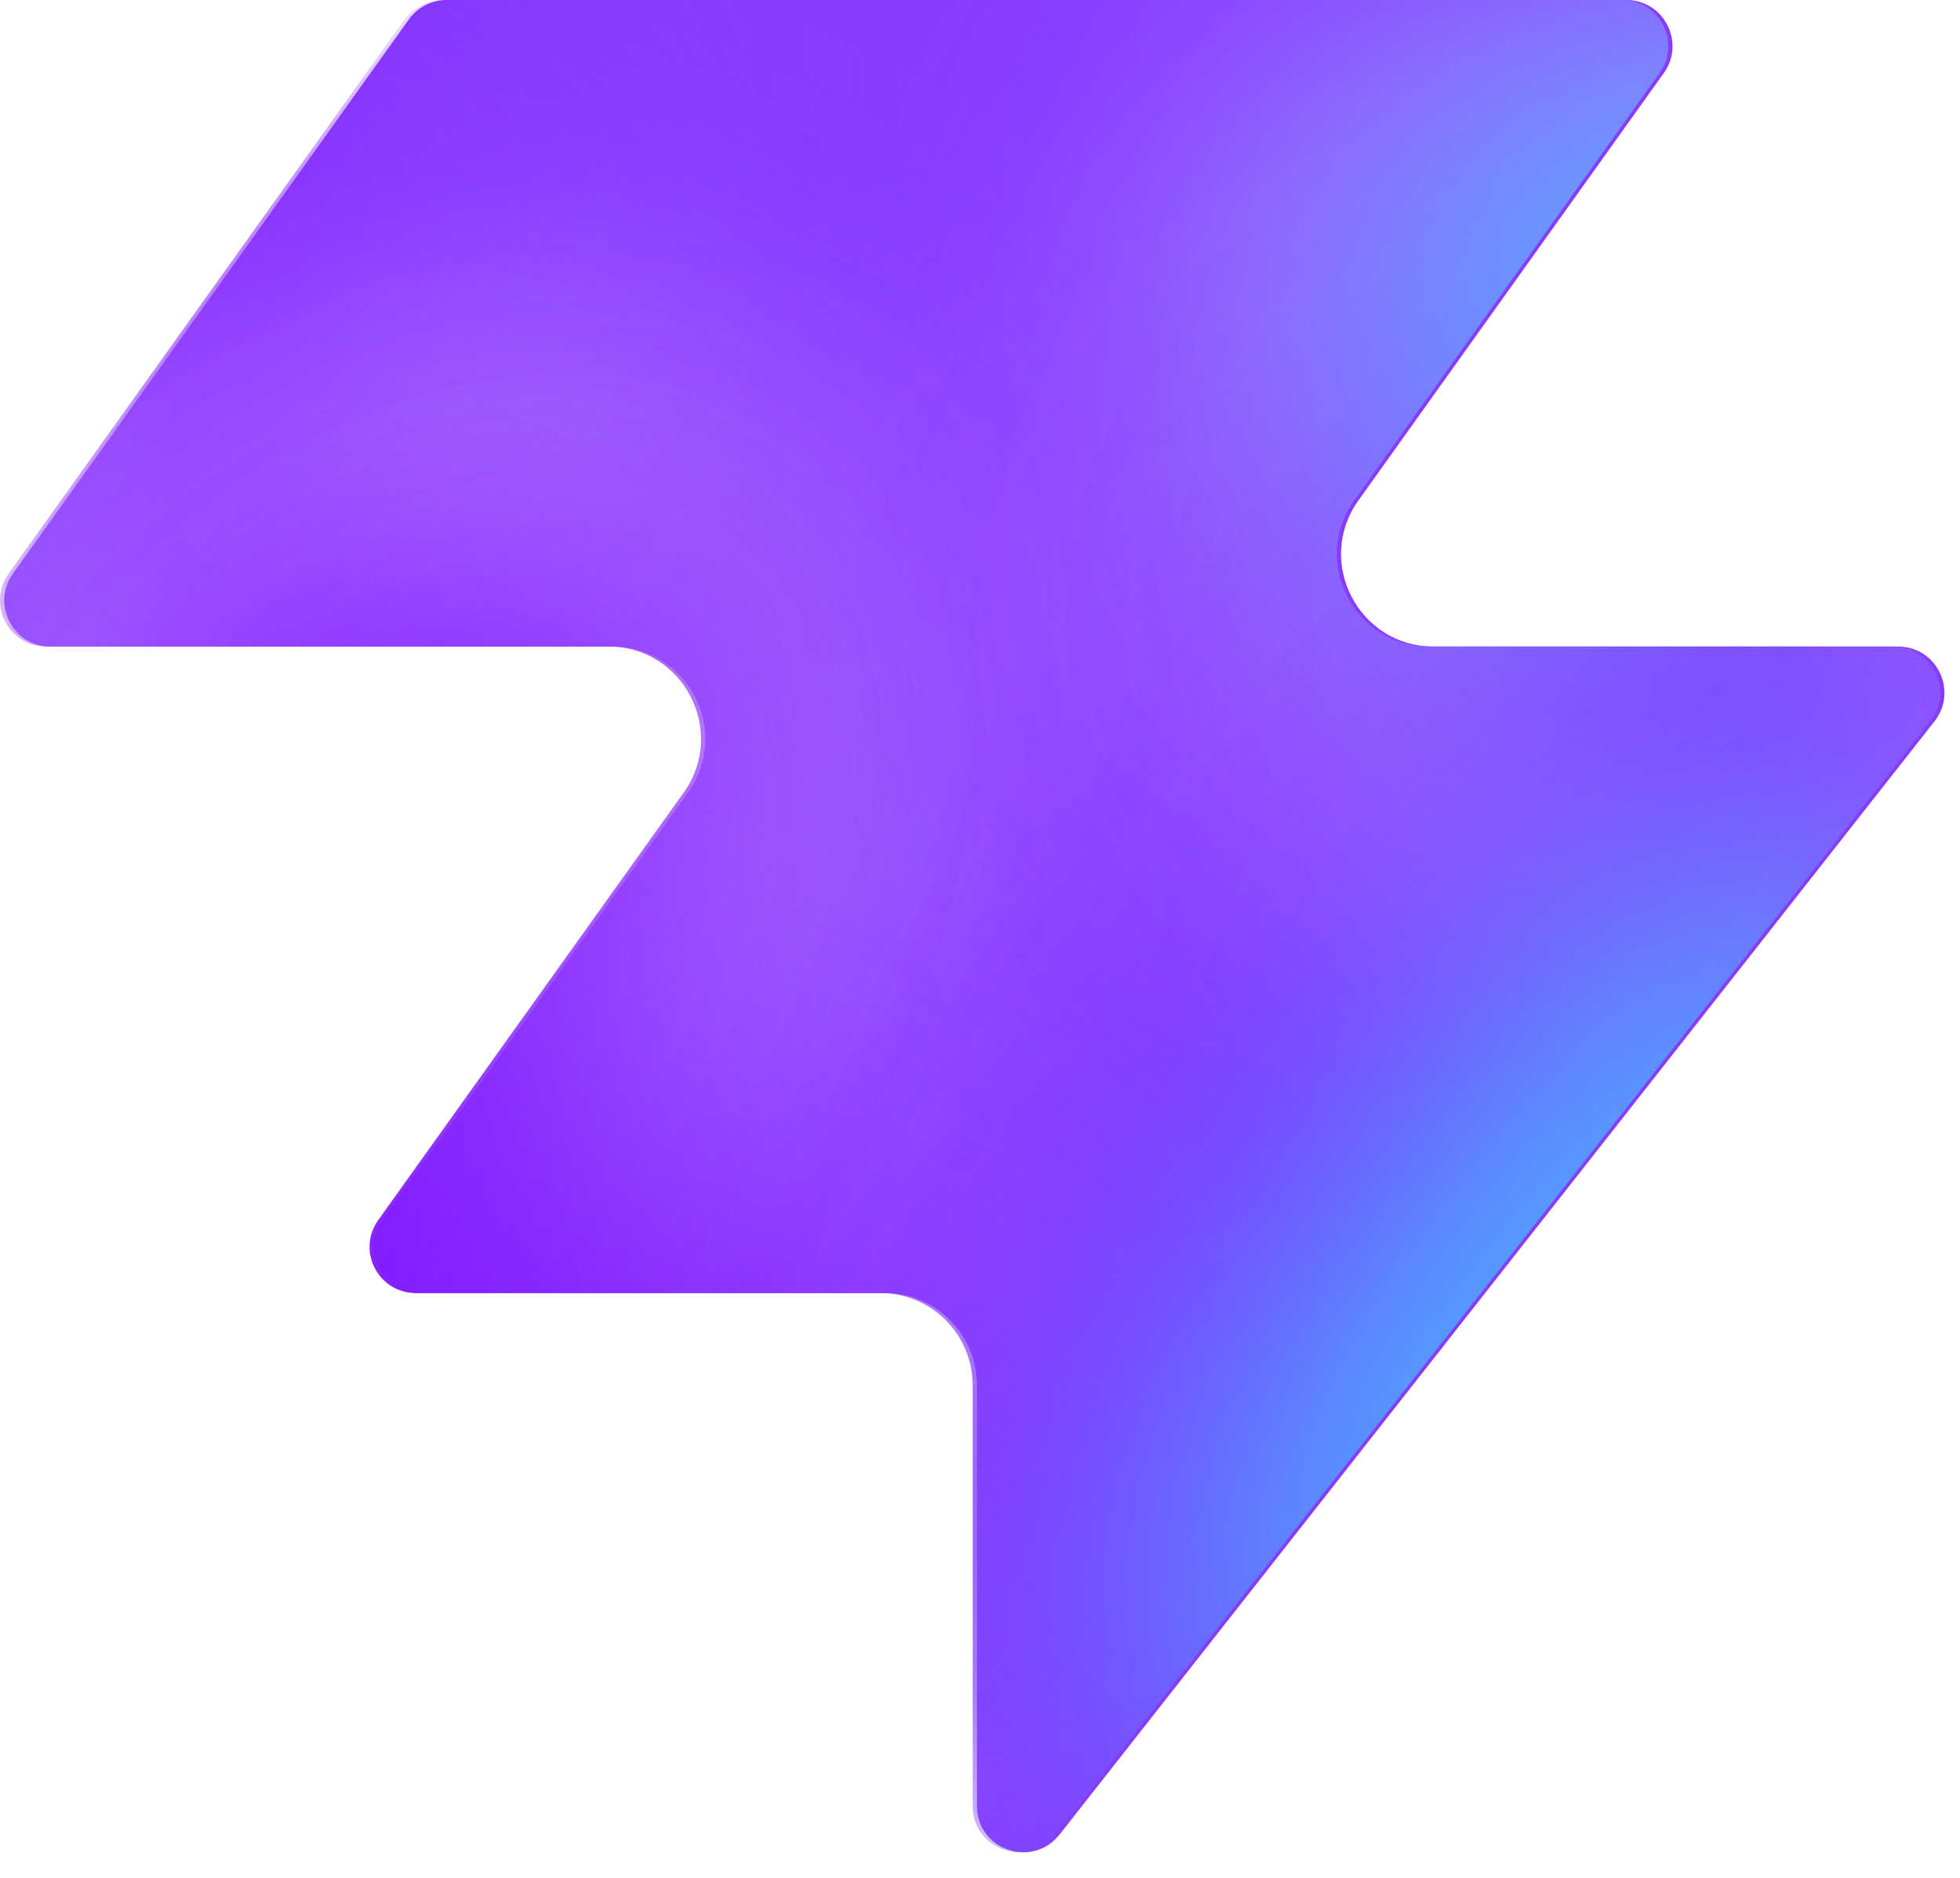
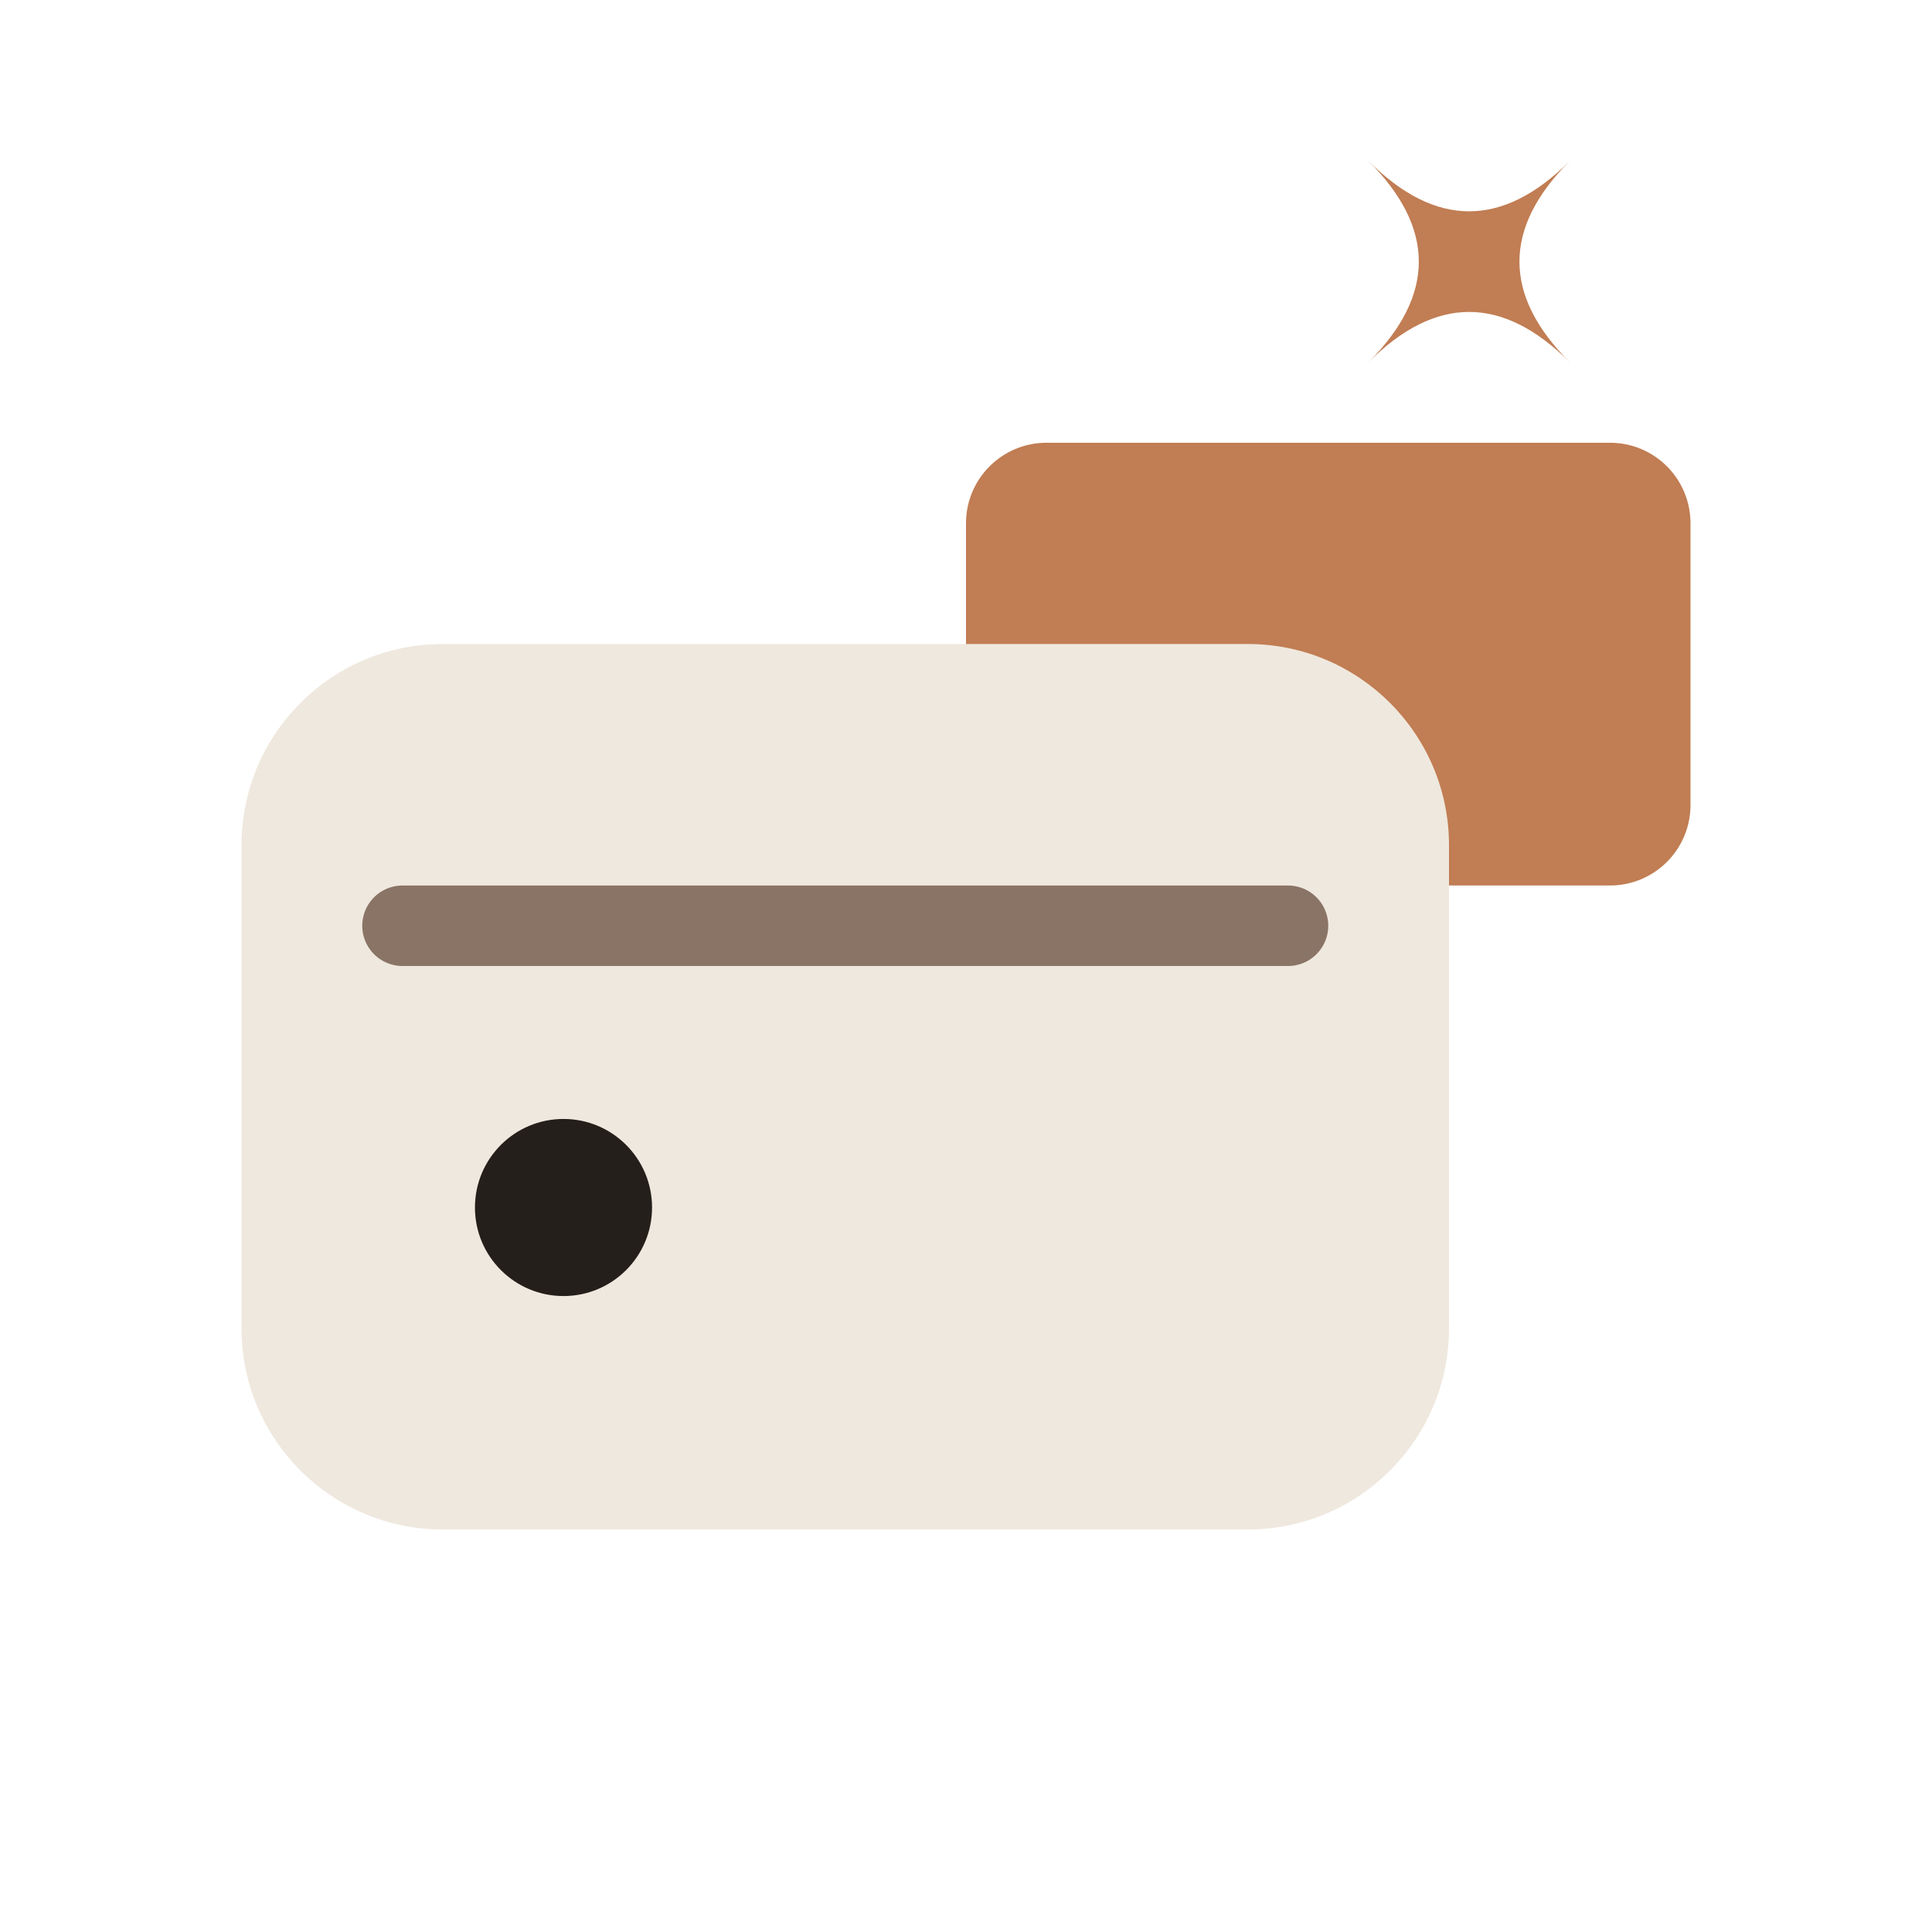
- <svg xmlns="http://www.w3.org/2000/svg" width="48" height="46" fill="none" viewBox="0 0 48 46">
-   <path fill="#863bff" d="M25.946 44.938c-.664.845-2.021.375-2.021-.698V33.937a2.26 2.26 0 0 0-2.262-2.262H10.287c-.92 0-1.456-1.04-.92-1.788l7.48-10.471c1.07-1.497 0-3.578-1.842-3.578H1.237c-.92 0-1.456-1.04-.92-1.788L10.013.474c.214-.297.556-.474.92-.474h28.894c.92 0 1.456 1.04.92 1.788l-7.48 10.471c-1.07 1.498 0 3.579 1.842 3.579h11.377c.943 0 1.473 1.088.89 1.83L25.947 44.94z" style="fill:#863bff;fill:color(display-p3 .525 .23 1);fill-opacity:1" />
-   <mask id="a" width="48" height="46" x="0" y="0" maskUnits="userSpaceOnUse" style="mask-type:alpha">
-     <path fill="#000" d="M25.842 44.938c-.664.844-2.021.375-2.021-.698V33.937a2.26 2.26 0 0 0-2.262-2.262H10.183c-.92 0-1.456-1.04-.92-1.788l7.48-10.471c1.07-1.498 0-3.579-1.842-3.579H1.133c-.92 0-1.456-1.04-.92-1.787L9.91.473c.214-.297.556-.474.92-.474h28.894c.92 0 1.456 1.04.92 1.788l-7.48 10.471c-1.07 1.498 0 3.578 1.842 3.578h11.377c.943 0 1.473 1.088.89 1.832L25.843 44.94z" style="fill:#000;fill-opacity:1" />
-   </mask>
-   <g mask="url(#a)">
-     <g filter="url(#b)">
-       <ellipse cx="5.508" cy="14.704" fill="#ede6ff" rx="5.508" ry="14.704" style="fill:#ede6ff;fill:color(display-p3 .927 .903 1);fill-opacity:1" transform="matrix(.00324 1 1 -.00324 -4.47 31.516)" />
-     </g>
-     <g filter="url(#c)">
-       <ellipse cx="10.399" cy="29.851" fill="#ede6ff" rx="10.399" ry="29.851" style="fill:#ede6ff;fill:color(display-p3 .927 .903 1);fill-opacity:1" transform="matrix(.00324 1 1 -.00324 -39.328 7.883)" />
-     </g>
-     <g filter="url(#d)">
-       <ellipse cx="5.508" cy="30.487" fill="#7e14ff" rx="5.508" ry="30.487" style="fill:#7e14ff;fill:color(display-p3 .492 .077 1);fill-opacity:1" transform="rotate(89.814 -25.913 -14.639)scale(1 -1)" />
-     </g>
-     <g filter="url(#e)">
-       <ellipse cx="5.508" cy="30.599" fill="#7e14ff" rx="5.508" ry="30.599" style="fill:#7e14ff;fill:color(display-p3 .492 .077 1);fill-opacity:1" transform="rotate(89.814 -32.644 -3.334)scale(1 -1)" />
-     </g>
-     <g filter="url(#f)">
-       <ellipse cx="5.508" cy="30.599" fill="#7e14ff" rx="5.508" ry="30.599" style="fill:#7e14ff;fill:color(display-p3 .492 .077 1);fill-opacity:1" transform="matrix(.00324 1 1 -.00324 -34.34 30.47)" />
-     </g>
-     <g filter="url(#g)">
-       <ellipse cx="14.072" cy="22.078" fill="#ede6ff" rx="14.072" ry="22.078" style="fill:#ede6ff;fill:color(display-p3 .927 .903 1);fill-opacity:1" transform="rotate(93.35 24.506 48.493)scale(-1 1)" />
-     </g>
-     <g filter="url(#h)">
-       <ellipse cx="3.47" cy="21.501" fill="#7e14ff" rx="3.47" ry="21.501" style="fill:#7e14ff;fill:color(display-p3 .492 .077 1);fill-opacity:1" transform="rotate(89.009 28.708 47.59)scale(-1 1)" />
-     </g>
-     <g filter="url(#i)">
-       <ellipse cx="3.47" cy="21.501" fill="#7e14ff" rx="3.47" ry="21.501" style="fill:#7e14ff;fill:color(display-p3 .492 .077 1);fill-opacity:1" transform="rotate(89.009 28.708 47.59)scale(-1 1)" />
-     </g>
-     <g filter="url(#j)">
-       <ellipse cx=".387" cy="8.972" fill="#7e14ff" rx="4.407" ry="29.108" style="fill:#7e14ff;fill:color(display-p3 .492 .077 1);fill-opacity:1" transform="rotate(39.51 .387 8.972)" />
-     </g>
-     <g filter="url(#k)">
-       <ellipse cx="47.523" cy="-6.092" fill="#7e14ff" rx="4.407" ry="29.108" style="fill:#7e14ff;fill:color(display-p3 .492 .077 1);fill-opacity:1" transform="rotate(37.892 47.523 -6.092)" />
-     </g>
-     <g filter="url(#l)">
-       <ellipse cx="41.412" cy="6.333" fill="#47bfff" rx="5.971" ry="9.665" style="fill:#47bfff;fill:color(display-p3 .28 .748 1);fill-opacity:1" transform="rotate(37.892 41.412 6.333)" />
-     </g>
-     <g filter="url(#m)">
-       <ellipse cx="-1.879" cy="38.332" fill="#7e14ff" rx="4.407" ry="29.108" style="fill:#7e14ff;fill:color(display-p3 .492 .077 1);fill-opacity:1" transform="rotate(37.892 -1.88 38.332)" />
-     </g>
-     <g filter="url(#n)">
-       <ellipse cx="-1.879" cy="38.332" fill="#7e14ff" rx="4.407" ry="29.108" style="fill:#7e14ff;fill:color(display-p3 .492 .077 1);fill-opacity:1" transform="rotate(37.892 -1.88 38.332)" />
-     </g>
-     <g filter="url(#o)">
-       <ellipse cx="35.651" cy="29.907" fill="#7e14ff" rx="4.407" ry="29.108" style="fill:#7e14ff;fill:color(display-p3 .492 .077 1);fill-opacity:1" transform="rotate(37.892 35.651 29.907)" />
-     </g>
-     <g filter="url(#p)">
-       <ellipse cx="38.418" cy="32.4" fill="#47bfff" rx="5.971" ry="15.297" style="fill:#47bfff;fill:color(display-p3 .28 .748 1);fill-opacity:1" transform="rotate(37.892 38.418 32.4)" />
-     </g>
-   </g>
-   <defs>
-     <filter id="b" width="60.045" height="41.654" x="-19.77" y="16.149" color-interpolation-filters="sRGB" filterUnits="userSpaceOnUse">
-       <feFlood flood-opacity="0" result="BackgroundImageFix" />
-       <feBlend in="SourceGraphic" in2="BackgroundImageFix" result="shape" />
-       <feGaussianBlur result="effect1_foregroundBlur_2002_17158" stdDeviation="7.659" />
-     </filter>
-     <filter id="c" width="90.34" height="51.437" x="-54.613" y="-7.533" color-interpolation-filters="sRGB" filterUnits="userSpaceOnUse">
-       <feFlood flood-opacity="0" result="BackgroundImageFix" />
-       <feBlend in="SourceGraphic" in2="BackgroundImageFix" result="shape" />
-       <feGaussianBlur result="effect1_foregroundBlur_2002_17158" stdDeviation="7.659" />
-     </filter>
-     <filter id="d" width="79.355" height="29.4" x="-49.64" y="2.03" color-interpolation-filters="sRGB" filterUnits="userSpaceOnUse">
-       <feFlood flood-opacity="0" result="BackgroundImageFix" />
-       <feBlend in="SourceGraphic" in2="BackgroundImageFix" result="shape" />
-       <feGaussianBlur result="effect1_foregroundBlur_2002_17158" stdDeviation="4.596" />
-     </filter>
-     <filter id="e" width="79.579" height="29.4" x="-45.045" y="20.029" color-interpolation-filters="sRGB" filterUnits="userSpaceOnUse">
-       <feFlood flood-opacity="0" result="BackgroundImageFix" />
-       <feBlend in="SourceGraphic" in2="BackgroundImageFix" result="shape" />
-       <feGaussianBlur result="effect1_foregroundBlur_2002_17158" stdDeviation="4.596" />
-     </filter>
-     <filter id="f" width="79.579" height="29.4" x="-43.513" y="21.178" color-interpolation-filters="sRGB" filterUnits="userSpaceOnUse">
-       <feFlood flood-opacity="0" result="BackgroundImageFix" />
-       <feBlend in="SourceGraphic" in2="BackgroundImageFix" result="shape" />
-       <feGaussianBlur result="effect1_foregroundBlur_2002_17158" stdDeviation="4.596" />
-     </filter>
-     <filter id="g" width="74.749" height="58.852" x="15.756" y="-17.901" color-interpolation-filters="sRGB" filterUnits="userSpaceOnUse">
-       <feFlood flood-opacity="0" result="BackgroundImageFix" />
-       <feBlend in="SourceGraphic" in2="BackgroundImageFix" result="shape" />
-       <feGaussianBlur result="effect1_foregroundBlur_2002_17158" stdDeviation="7.659" />
-     </filter>
-     <filter id="h" width="61.377" height="25.362" x="23.548" y="2.284" color-interpolation-filters="sRGB" filterUnits="userSpaceOnUse">
-       <feFlood flood-opacity="0" result="BackgroundImageFix" />
-       <feBlend in="SourceGraphic" in2="BackgroundImageFix" result="shape" />
-       <feGaussianBlur result="effect1_foregroundBlur_2002_17158" stdDeviation="4.596" />
-     </filter>
-     <filter id="i" width="61.377" height="25.362" x="23.548" y="2.284" color-interpolation-filters="sRGB" filterUnits="userSpaceOnUse">
-       <feFlood flood-opacity="0" result="BackgroundImageFix" />
-       <feBlend in="SourceGraphic" in2="BackgroundImageFix" result="shape" />
-       <feGaussianBlur result="effect1_foregroundBlur_2002_17158" stdDeviation="4.596" />
-     </filter>
-     <filter id="j" width="56.045" height="63.649" x="-27.636" y="-22.853" color-interpolation-filters="sRGB" filterUnits="userSpaceOnUse">
-       <feFlood flood-opacity="0" result="BackgroundImageFix" />
-       <feBlend in="SourceGraphic" in2="BackgroundImageFix" result="shape" />
-       <feGaussianBlur result="effect1_foregroundBlur_2002_17158" stdDeviation="4.596" />
-     </filter>
-     <filter id="k" width="54.814" height="64.646" x="20.116" y="-38.415" color-interpolation-filters="sRGB" filterUnits="userSpaceOnUse">
-       <feFlood flood-opacity="0" result="BackgroundImageFix" />
-       <feBlend in="SourceGraphic" in2="BackgroundImageFix" result="shape" />
-       <feGaussianBlur result="effect1_foregroundBlur_2002_17158" stdDeviation="4.596" />
-     </filter>
-     <filter id="l" width="33.541" height="35.313" x="24.641" y="-11.323" color-interpolation-filters="sRGB" filterUnits="userSpaceOnUse">
-       <feFlood flood-opacity="0" result="BackgroundImageFix" />
-       <feBlend in="SourceGraphic" in2="BackgroundImageFix" result="shape" />
-       <feGaussianBlur result="effect1_foregroundBlur_2002_17158" stdDeviation="4.596" />
-     </filter>
-     <filter id="m" width="54.814" height="64.646" x="-29.286" y="6.009" color-interpolation-filters="sRGB" filterUnits="userSpaceOnUse">
-       <feFlood flood-opacity="0" result="BackgroundImageFix" />
-       <feBlend in="SourceGraphic" in2="BackgroundImageFix" result="shape" />
-       <feGaussianBlur result="effect1_foregroundBlur_2002_17158" stdDeviation="4.596" />
-     </filter>
-     <filter id="n" width="54.814" height="64.646" x="-29.286" y="6.009" color-interpolation-filters="sRGB" filterUnits="userSpaceOnUse">
-       <feFlood flood-opacity="0" result="BackgroundImageFix" />
-       <feBlend in="SourceGraphic" in2="BackgroundImageFix" result="shape" />
-       <feGaussianBlur result="effect1_foregroundBlur_2002_17158" stdDeviation="4.596" />
-     </filter>
-     <filter id="o" width="54.814" height="64.646" x="8.244" y="-2.416" color-interpolation-filters="sRGB" filterUnits="userSpaceOnUse">
-       <feFlood flood-opacity="0" result="BackgroundImageFix" />
-       <feBlend in="SourceGraphic" in2="BackgroundImageFix" result="shape" />
-       <feGaussianBlur result="effect1_foregroundBlur_2002_17158" stdDeviation="4.596" />
-     </filter>
-     <filter id="p" width="39.409" height="43.623" x="18.713" y="10.588" color-interpolation-filters="sRGB" filterUnits="userSpaceOnUse">
-       <feFlood flood-opacity="0" result="BackgroundImageFix" />
-       <feBlend in="SourceGraphic" in2="BackgroundImageFix" result="shape" />
-       <feGaussianBlur result="effect1_foregroundBlur_2002_17158" stdDeviation="4.596" />
-     </filter>
-   </defs>
+ <svg xmlns="http://www.w3.org/2000/svg" width="48" height="48" viewBox="0 0 48 48" fill="none">
+   <path d="M34 4 Q36.5 6.5 39 4 Q36.5 6.5 39 9 Q36.5 6.5 34 9 Q36.5 6.5 34 4 Z" fill="#c17d53" />
+   <path d="M26 11h14a2 2 0 0 1 2 2v7a2 2 0 0 1-2 2H26a2 2 0 0 1-2-2v-7a2 2 0 0 1 2-2Z" fill="#c17d53" />
+   <rect x="6" y="16" width="30" height="22" rx="5" fill="#efe8de" />
+   <path d="M10 23h22" stroke="#8a7466" stroke-width="2" stroke-linecap="round" />
+   <circle cx="14" cy="30" r="2.2" fill="#241f1b" />
</svg>
